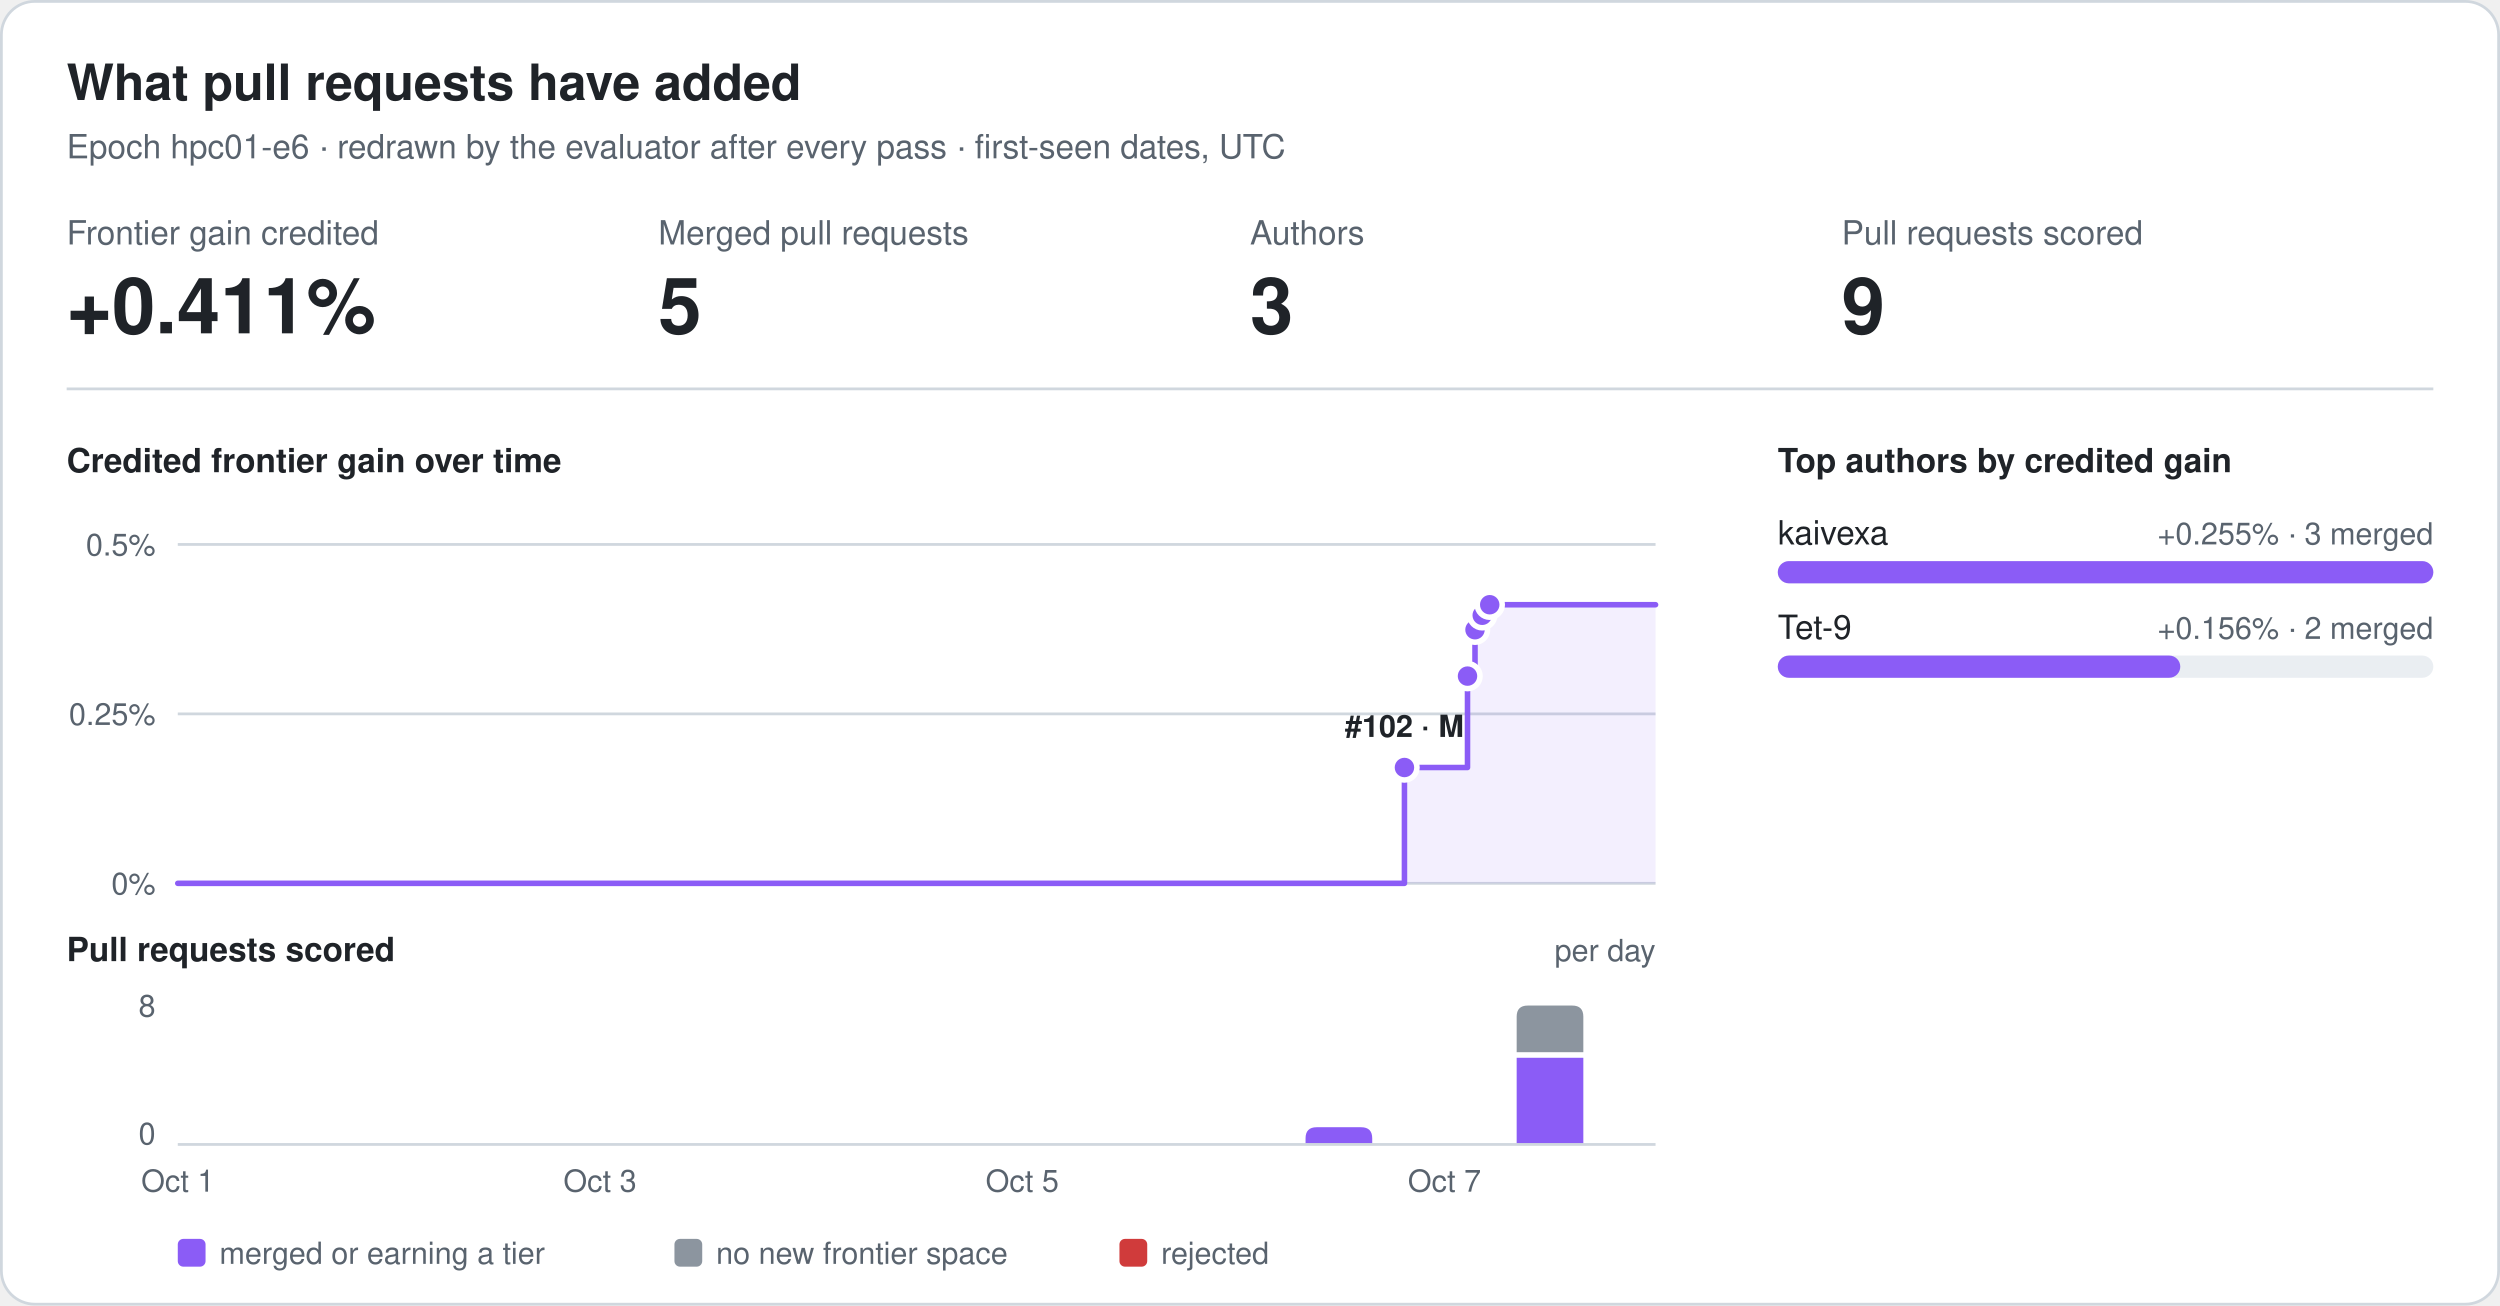
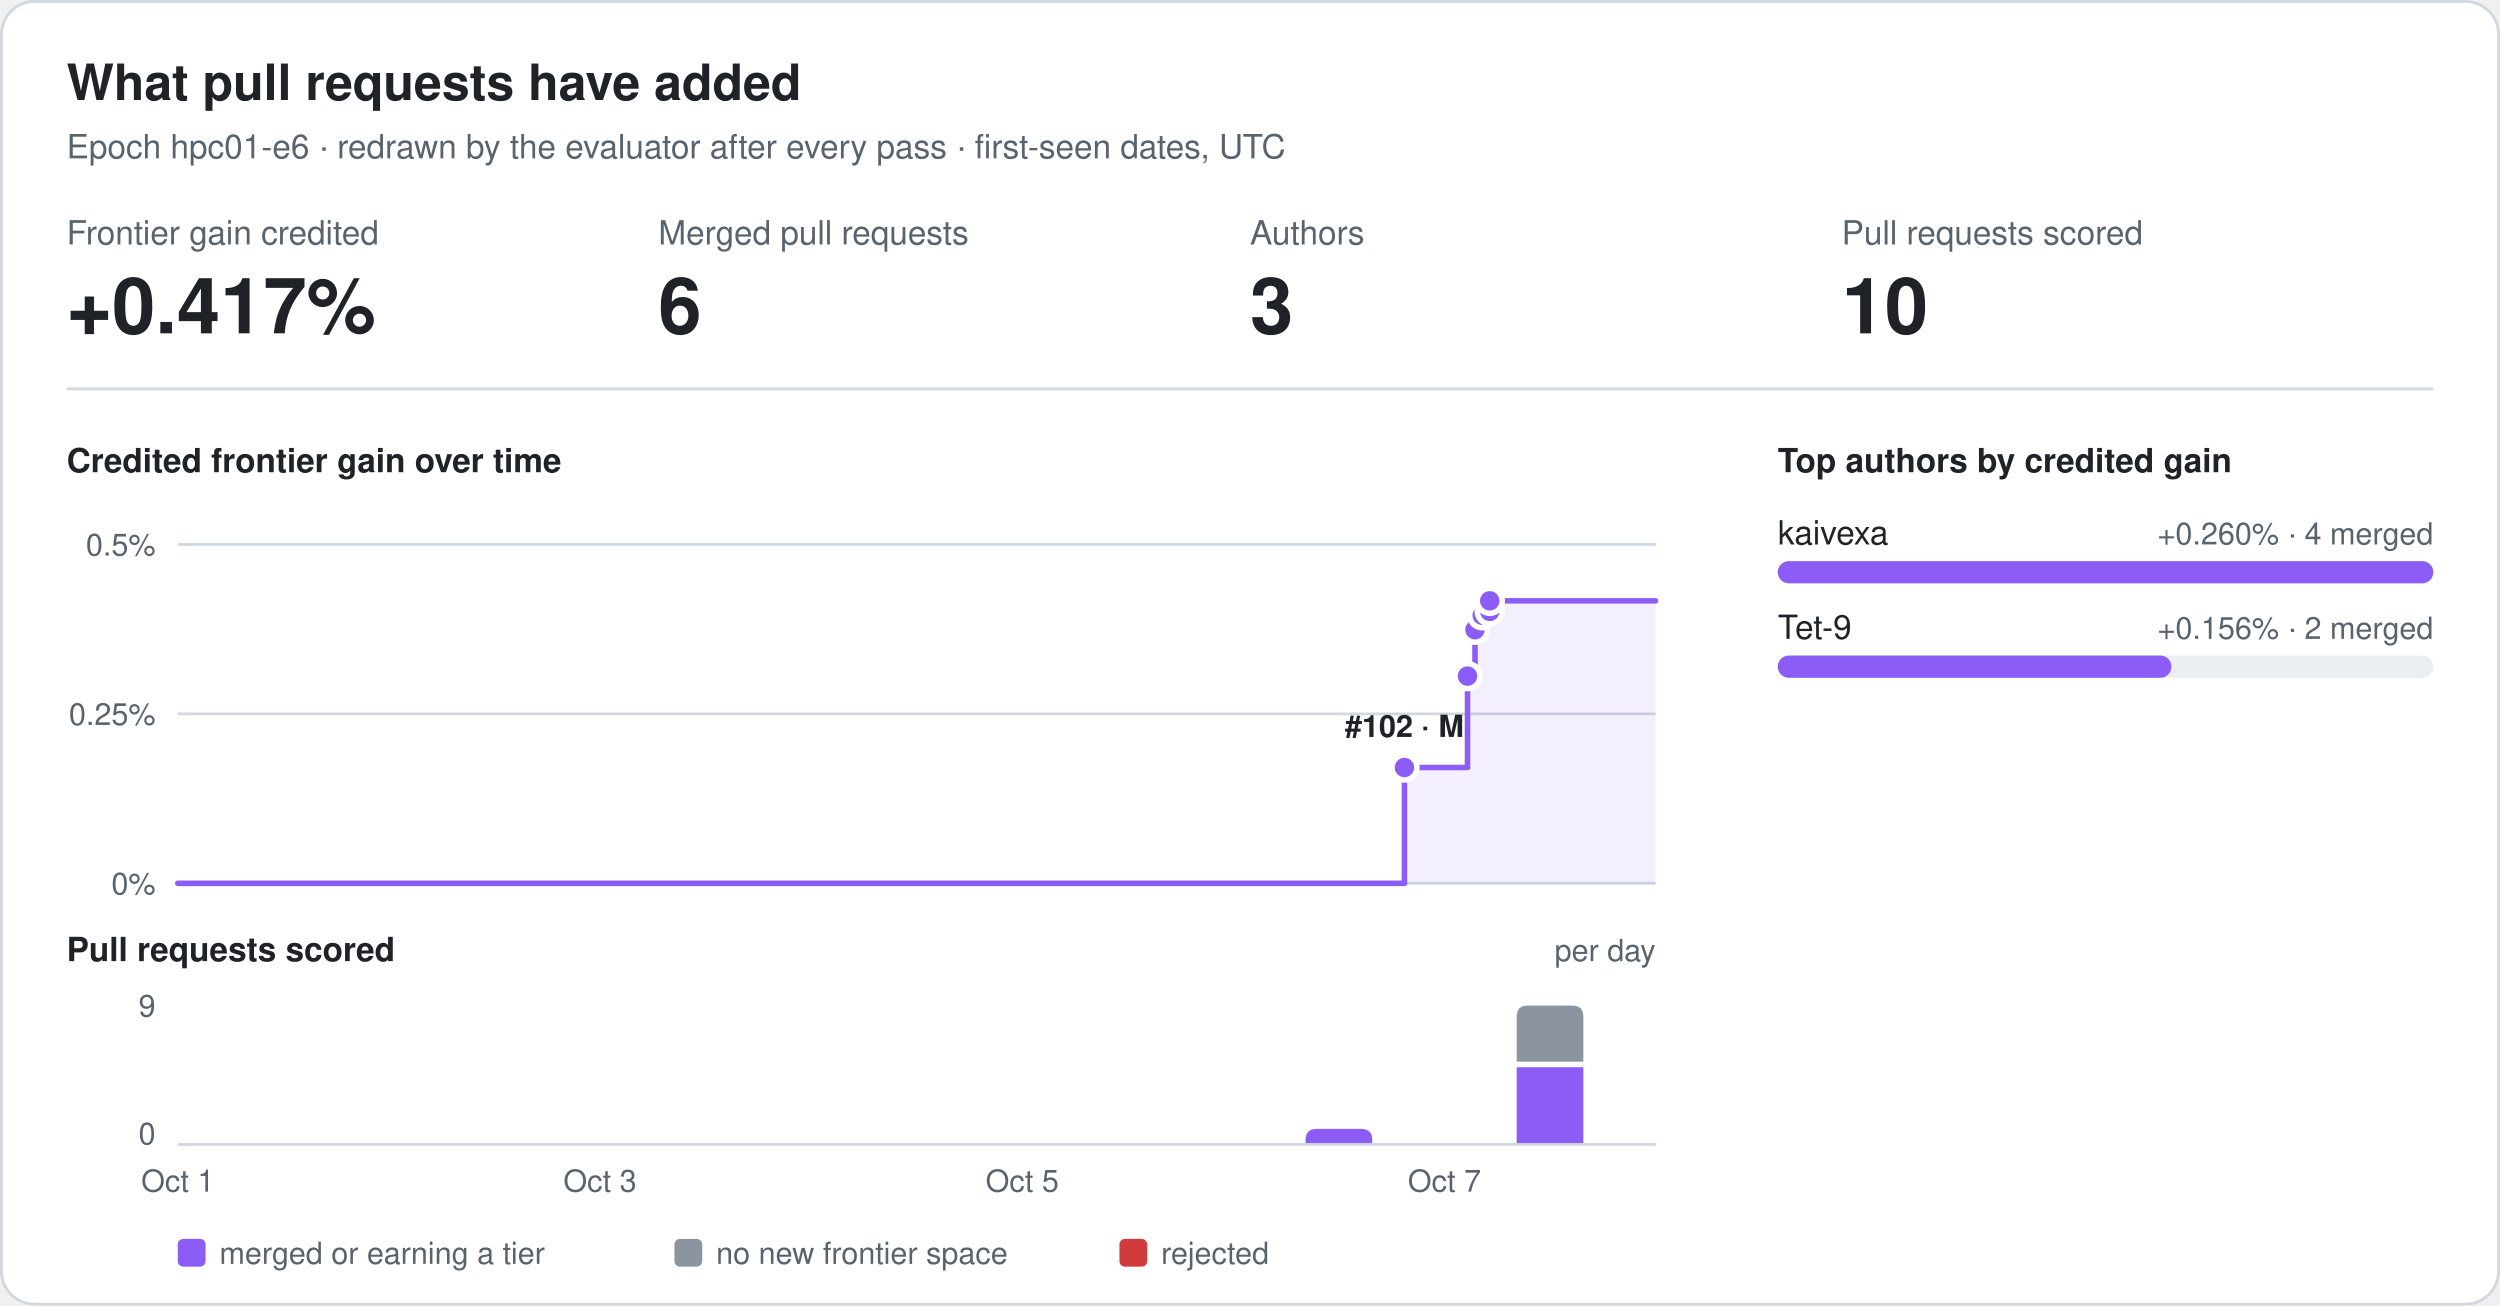
- <svg xmlns="http://www.w3.org/2000/svg" width="900" height="470" viewBox="0 0 900 470" font-family="-apple-system,BlinkMacSystemFont,'Segoe UI',Helvetica,Arial,sans-serif" role="img" aria-label="Frontier gain credited to merged pull requests: +0.411% from 5 merges, 9 pull requests scored">
+ <svg xmlns="http://www.w3.org/2000/svg" width="900" height="470" viewBox="0 0 900 470" font-family="-apple-system,BlinkMacSystemFont,'Segoe UI',Helvetica,Arial,sans-serif" role="img" aria-label="Frontier gain credited to merged pull requests: +0.417% from 6 merges, 10 pull requests scored">
  <style>
.bg{fill:#ffffff;stroke:#d0d7de}.t{fill:#1f2328}.m{fill:#59636e}.rule{stroke:#d0d7de}.ring{stroke:#ffffff}
.acc{fill:#8b5cf6}.accl{stroke:#8b5cf6}.wash{fill:#8b5cf6;fill-opacity:.1}.gry{fill:#8c959f}.rej{fill:#d03b3b}.track{fill:#eaeef2}.tk{stroke:#1f2328}
@media (prefers-color-scheme: dark){
.bg{fill:#0d1117;stroke:#30363d}.t{fill:#e6edf3}.m{fill:#9198a1}.rule{stroke:#30363d}.ring{stroke:#0d1117}
.acc{fill:#9a75f8}.accl{stroke:#9a75f8}.wash{fill:#9a75f8;fill-opacity:.14}.gry{fill:#9198a1}.rej{fill:#e5534b}.track{fill:#21262d}.tk{stroke:#e6edf3}}
</style>
  <rect class="bg" x="0.5" y="0.5" width="899" height="469" rx="12" />
  <text x="24.0" y="36.0" class="t" font-size="18" font-weight="600" text-anchor="start">What pull requests have added</text>
  <text x="24.0" y="57.0" class="m" font-size="12" font-weight="400" text-anchor="start">Epoch hpc01-e6 · redrawn by the evaluator after every pass · first-seen dates, UTC</text>
  <text x="24.0" y="88.0" class="m" font-size="12" font-weight="400" text-anchor="start">Frontier gain credited</text>
-   <text x="24.0" y="120.0" class="t" font-size="28" font-weight="600" text-anchor="start">+0.411%</text>
+   <text x="24.0" y="120.0" class="t" font-size="28" font-weight="600" text-anchor="start">+0.417%</text>
  <text x="237.0" y="88.0" class="m" font-size="12" font-weight="400" text-anchor="start">Merged pull requests</text>
-   <text x="237.0" y="120.0" class="t" font-size="28" font-weight="600" text-anchor="start">5</text>
+   <text x="237.0" y="120.0" class="t" font-size="28" font-weight="600" text-anchor="start">6</text>
  <text x="450.0" y="88.0" class="m" font-size="12" font-weight="400" text-anchor="start">Authors</text>
  <text x="450.0" y="120.0" class="t" font-size="28" font-weight="600" text-anchor="start">3</text>
  <text x="663.0" y="88.0" class="m" font-size="12" font-weight="400" text-anchor="start">Pull requests scored</text>
-   <text x="663.0" y="120.0" class="t" font-size="28" font-weight="600" text-anchor="start">9</text>
+   <text x="663.0" y="120.0" class="t" font-size="28" font-weight="600" text-anchor="start">10</text>
  <line class="rule" x1="24" x2="876" y1="140" y2="140" stroke-width="1" />
  <text x="24.0" y="170.0" class="t" font-size="12" font-weight="600" text-anchor="start">Credited frontier gain over time</text>
  <text x="24.0" y="346.0" class="t" font-size="12" font-weight="600" text-anchor="start">Pull requests scored</text>
  <line class="rule" x1="64" x2="596" y1="318.0" y2="318.0" stroke-width="1" />
  <text x="56.0" y="322.0" class="m" font-size="11" font-weight="400" text-anchor="end">0%</text>
  <line class="rule" x1="64" x2="596" y1="257.0" y2="257.0" stroke-width="1" />
  <text x="56.0" y="261.0" class="m" font-size="11" font-weight="400" text-anchor="end">0.25%</text>
  <line class="rule" x1="64" x2="596" y1="196.0" y2="196.0" stroke-width="1" />
  <text x="56.0" y="200.0" class="m" font-size="11" font-weight="400" text-anchor="end">0.5%</text>
-   <polygon class="wash" points="64.0,318.0 505.6,318.0 505.6,276.3 528.3,276.3 528.3,243.4 531.0,243.4 531.0,226.7 533.6,226.7 533.6,221.5 536.3,221.5 536.3,217.7 596.0,217.7 596.0,318.0" />
-   <polyline class="accl" points="64.0,318.0 505.6,318.0 505.6,276.3 528.3,276.3 528.3,243.4 531.0,243.4 531.0,226.7 533.6,226.7 533.6,221.5 536.3,221.5 536.3,217.7 596.0,217.7" fill="none" stroke-width="2" stroke-linejoin="round" stroke-linecap="round" />
+   <polygon class="wash" points="64.0,318.0 505.6,318.0 505.6,276.3 528.3,276.3 528.3,243.4 531.0,243.4 531.0,226.7 533.6,226.7 533.6,221.5 536.3,221.5 536.3,220.1 536.3,220.1 536.3,216.3 596.0,216.3 596.0,318.0" />
+   <polyline class="accl" points="64.0,318.0 505.6,318.0 505.6,276.3 528.3,276.3 528.3,243.4 531.0,243.4 531.0,226.7 533.6,226.7 533.6,221.5 536.3,221.5 536.3,220.1 536.3,220.1 536.3,216.3 596.0,216.3" fill="none" stroke-width="2" stroke-linejoin="round" stroke-linecap="round" />
  <circle class="acc ring" cx="505.6" cy="276.3" r="4.5" stroke-width="2" />
  <circle class="acc ring" cx="528.3" cy="243.4" r="4.5" stroke-width="2" />
  <circle class="acc ring" cx="531.0" cy="226.7" r="4.5" stroke-width="2" />
  <circle class="acc ring" cx="533.6" cy="221.5" r="4.5" stroke-width="2" />
-   <circle class="acc ring" cx="536.3" cy="217.7" r="4.5" stroke-width="2" />
+   <circle class="acc ring" cx="536.3" cy="220.1" r="4.5" stroke-width="2" />
+   <circle class="acc ring" cx="536.3" cy="216.3" r="4.5" stroke-width="2" />
  <text x="505.6" y="265.3" class="t" font-size="11" font-weight="600" text-anchor="middle">#102 · M</text>
-   <path class="acc" d="M470.0,412.0V409.8Q470.0,405.8 474.0,405.8H490.0Q494.0,405.8 494.0,409.8V412.0Z" />
-   <rect class="acc" x="546.0" y="380.8" width="24.0" height="31.2" />
-   <path class="gry" d="M546.0,378.8V366.0Q546.0,362.0 550.0,362.0H566.0Q570.0,362.0 570.0,366.0V378.8Z" />
+   <path class="acc" d="M470.0,412.0V410.4Q470.0,406.4 474.0,406.4H490.0Q494.0,406.4 494.0,410.4V412.0Z" />
+   <rect class="acc" x="546.0" y="384.2" width="24.0" height="27.8" />
+   <path class="gry" d="M546.0,382.2V366.0Q546.0,362.0 550.0,362.0H566.0Q570.0,362.0 570.0,366.0V382.2Z" />
  <line class="rule" x1="64" x2="596" y1="412" y2="412" stroke-width="1" />
-   <text x="56.0" y="366.0" class="m" font-size="11" font-weight="400" text-anchor="end">8</text>
+   <text x="56.0" y="366.0" class="m" font-size="11" font-weight="400" text-anchor="end">9</text>
  <text x="56.0" y="412.0" class="m" font-size="11" font-weight="400" text-anchor="end">0</text>
  <text x="596.0" y="346.0" class="m" font-size="11" font-weight="400" text-anchor="end">per day</text>
  <text x="64.0" y="429.0" class="m" font-size="11" font-weight="400" text-anchor="middle">Oct 1</text>
  <text x="216.0" y="429.0" class="m" font-size="11" font-weight="400" text-anchor="middle">Oct 3</text>
  <text x="368.0" y="429.0" class="m" font-size="11" font-weight="400" text-anchor="middle">Oct 5</text>
  <text x="520.0" y="429.0" class="m" font-size="11" font-weight="400" text-anchor="middle">Oct 7</text>
  <rect class="acc" x="64" y="446" width="10" height="10" rx="2" />
  <text x="79.0" y="455.0" class="m" font-size="11" font-weight="400" text-anchor="start">merged or earning a tier</text>
  <rect class="gry" x="242.8" y="446" width="10" height="10" rx="2" />
  <text x="257.8" y="455.0" class="m" font-size="11" font-weight="400" text-anchor="start">no new frontier space</text>
  <rect class="rej" x="403.0" y="446" width="10" height="10" rx="2" />
  <text x="418.0" y="455.0" class="m" font-size="11" font-weight="400" text-anchor="start">rejected</text>
  <text x="640.0" y="170.0" class="t" font-size="12" font-weight="600" text-anchor="start">Top authors by credited gain</text>
  <text x="640.0" y="196.0" class="t" font-size="12" font-weight="400" text-anchor="start">kaivexa</text>
-   <text x="876.0" y="196.0" class="m" font-size="11" font-weight="400" text-anchor="end">+0.255% · 3 merged</text>
+   <text x="876.0" y="196.0" class="m" font-size="11" font-weight="400" text-anchor="end">+0.260% · 4 merged</text>
  <rect class="track" x="640" y="202" width="236" height="8" rx="4" />
  <rect class="acc" x="640" y="202" width="236.0" height="8" rx="4" />
  <text x="640.0" y="230.0" class="t" font-size="12" font-weight="400" text-anchor="start">Tet-9</text>
  <text x="876.0" y="230.0" class="m" font-size="11" font-weight="400" text-anchor="end">+0.156% · 2 merged</text>
  <rect class="track" x="640" y="236" width="236" height="8" rx="4" />
-   <rect class="acc" x="640" y="236" width="144.9" height="8" rx="4" />
+   <rect class="acc" x="640" y="236" width="141.7" height="8" rx="4" />
</svg>
